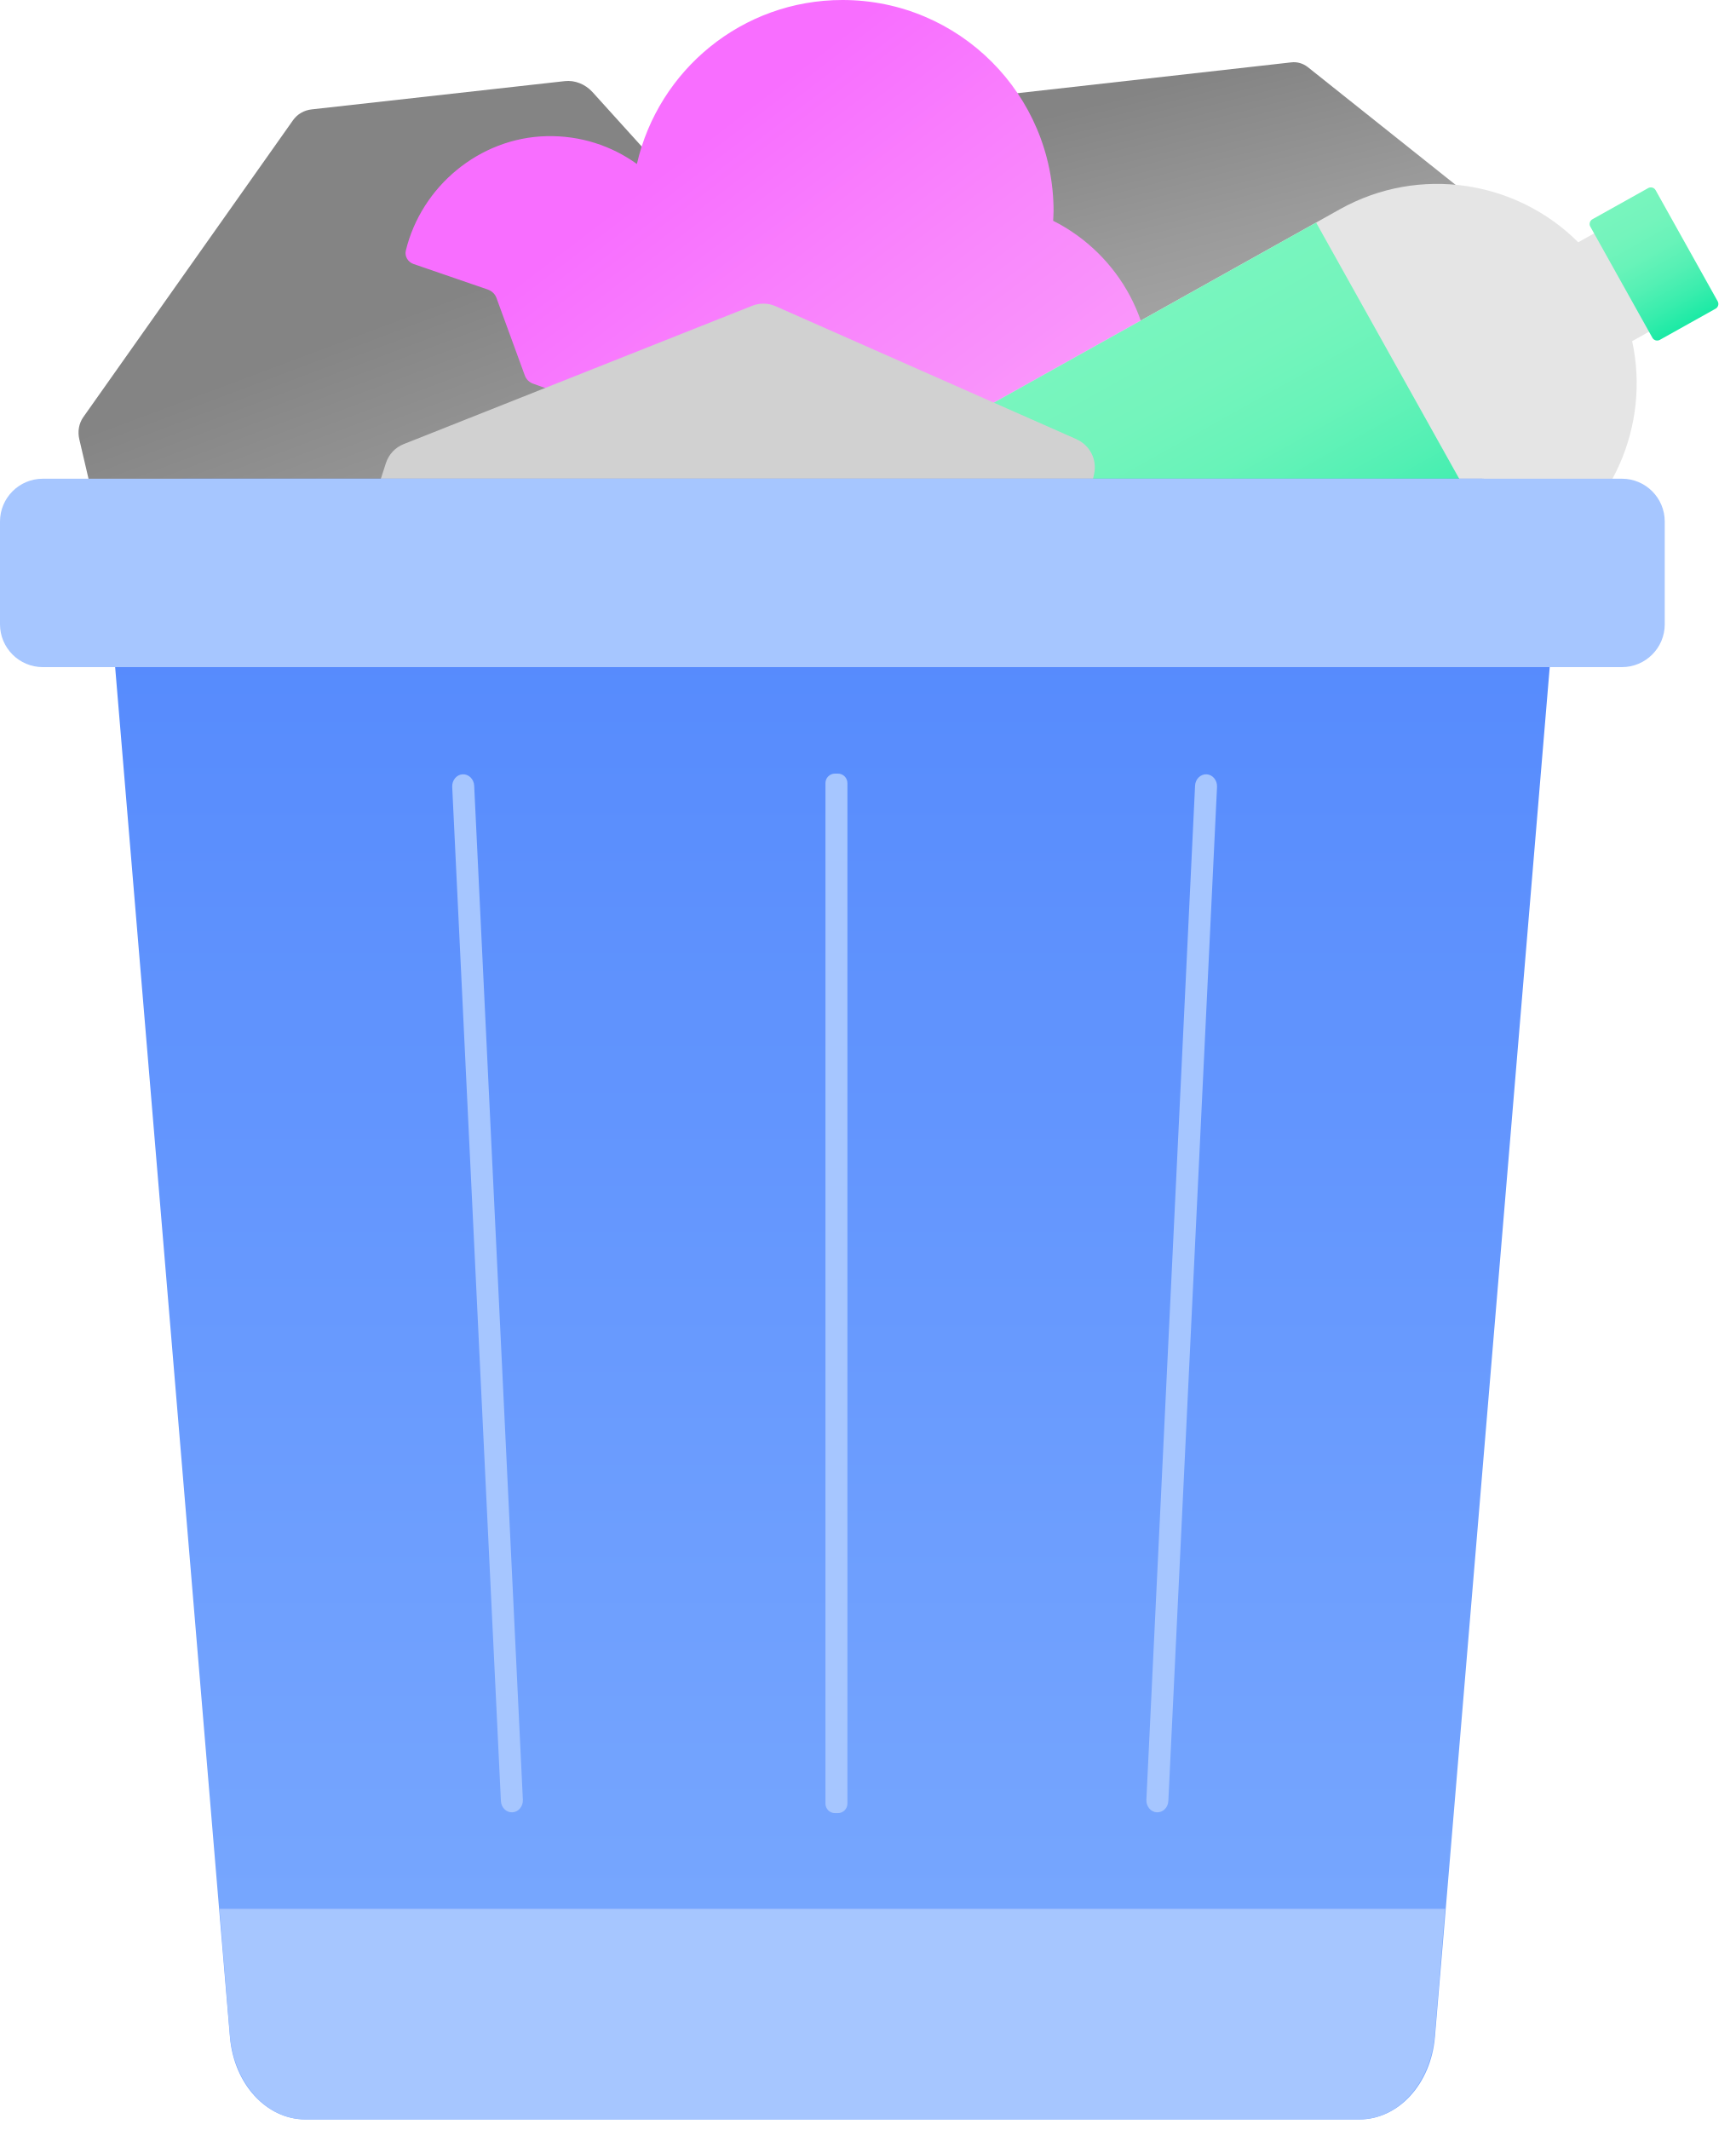
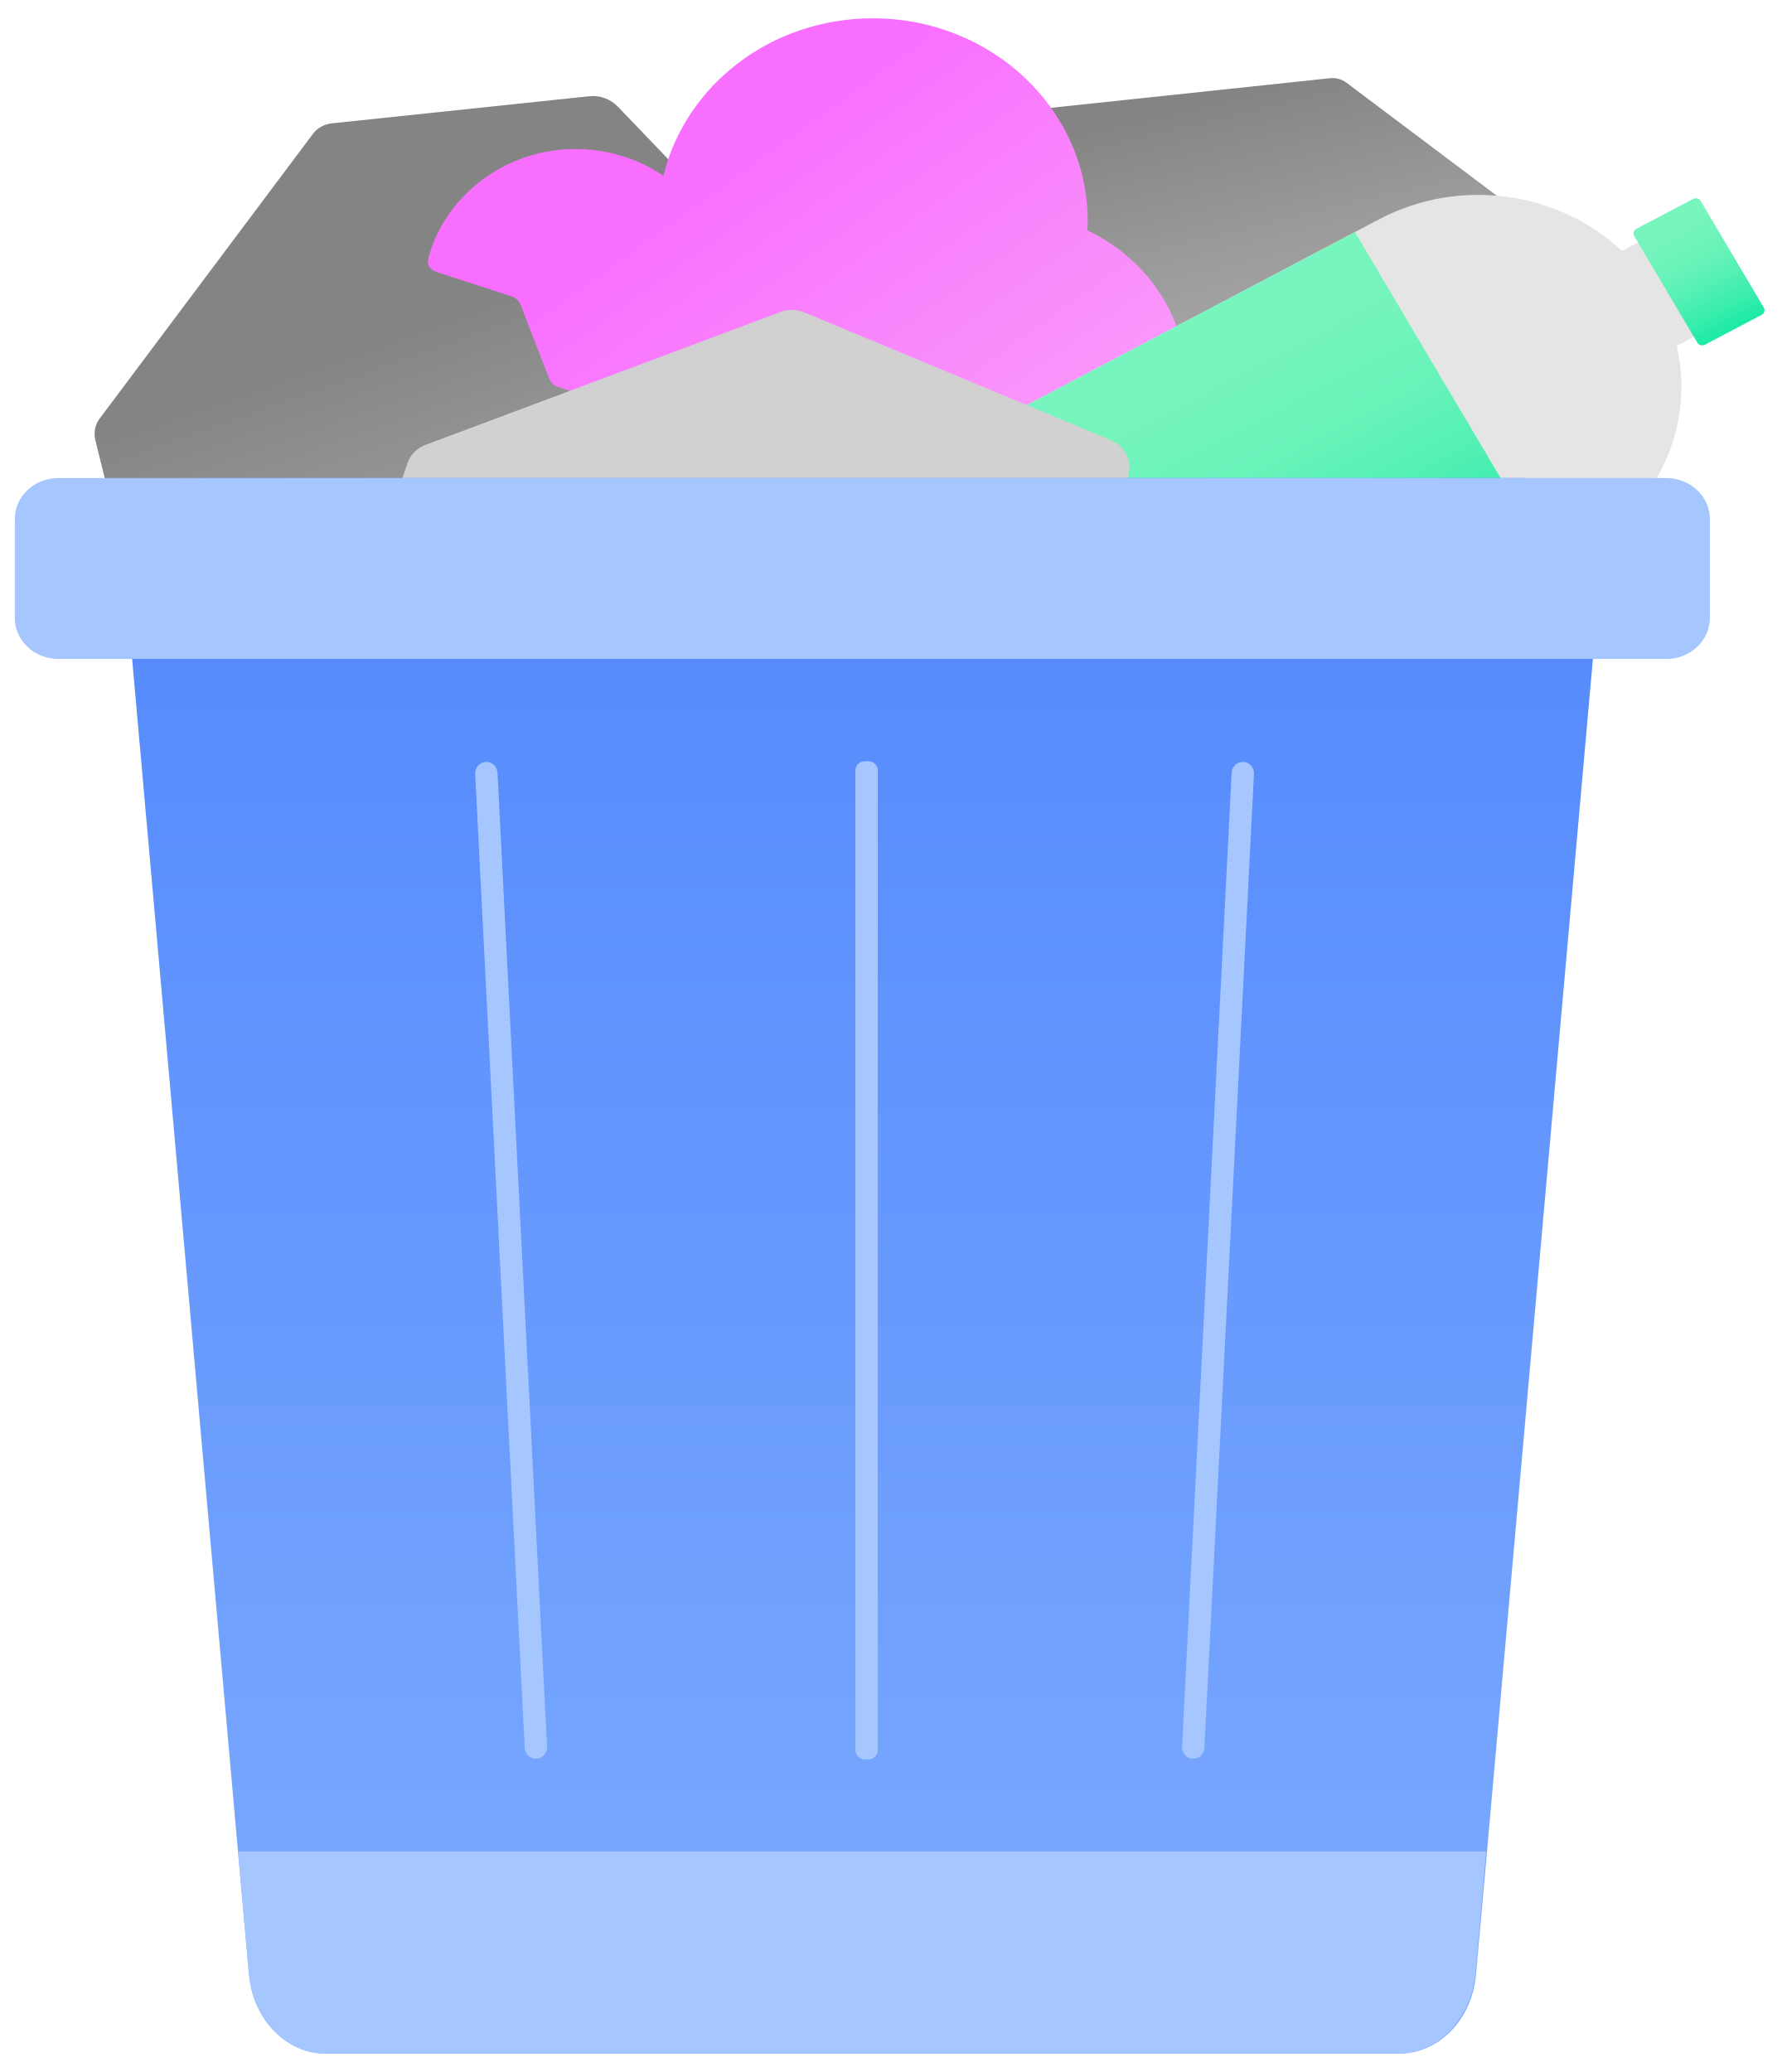
- <svg xmlns="http://www.w3.org/2000/svg" width="88" height="108" viewBox="0 0 88 108" fill="none">
-   <path d="M74.83 22.62L63.712 27.533C63.435 27.656 63.122 27.661 62.84 27.548L49.972 22.446C49.659 22.323 49.418 22.066 49.315 21.743L46.056 11.672C45.943 11.323 46.01 10.938 46.23 10.641L50.347 5.22C50.531 4.974 50.814 4.815 51.122 4.779L65.488 3.162C65.786 3.126 66.084 3.214 66.32 3.398L73.937 9.465C74.239 9.707 74.399 10.086 74.358 10.466L73.973 14.059C73.962 14.177 73.968 14.301 73.993 14.419L75.487 21.342C75.6 21.866 75.328 22.395 74.84 22.615L74.83 22.62Z" fill="url(#paint0_linear_2227_900)" />
-   <path d="M43.063 15.702L38.639 30.803C38.531 31.177 38.264 31.48 37.91 31.639L21.583 38.917C21.188 39.092 20.71 39.077 20.29 38.871L7.042 32.419C6.58 32.193 6.236 31.767 6.124 31.28L4.024 22.282C3.926 21.877 4.003 21.461 4.229 21.143L14.859 6.098C15.08 5.785 15.424 5.586 15.819 5.545L28.646 4.113C29.154 4.056 29.682 4.267 30.047 4.667L33.45 8.429C33.563 8.552 33.697 8.66 33.84 8.753L42.304 13.89C42.945 14.28 43.264 15.035 43.069 15.702H43.063Z" fill="url(#paint1_linear_2227_900)" />
-   <path d="M58.23 20.68C57.64 24.324 54.766 27.296 51.132 27.979C49.366 28.312 47.672 28.127 46.169 27.542C44.521 26.901 42.663 27.06 41.2 28.05C39.773 29.015 38.054 29.58 36.201 29.58C32.736 29.58 29.739 27.614 28.261 24.74H31.458C31.797 24.74 32.095 24.489 32.136 24.15L32.459 21.989C32.511 21.666 32.321 21.347 32.013 21.239L27.034 19.453C26.839 19.381 26.69 19.238 26.618 19.043L25.176 15.1C25.104 14.905 24.945 14.757 24.75 14.685L20.972 13.386C20.69 13.289 20.51 12.996 20.582 12.704C21.368 9.465 24.303 6.986 27.716 6.904C29.431 6.863 31.017 7.391 32.3 8.315C33.388 3.552 37.638 0 42.725 0C48.643 0 53.432 4.794 53.432 10.707C53.432 10.871 53.416 11.03 53.411 11.195C56.747 12.873 58.893 16.569 58.225 20.685L58.23 20.68Z" fill="url(#paint2_linear_2227_900)" />
-   <path d="M77.817 28.267L52.343 42.5C50.388 43.593 47.924 42.9 46.831 40.945C46.24 39.892 46.174 38.686 46.554 37.629C45.455 37.398 44.465 36.705 43.874 35.648C43.284 34.59 43.217 33.379 43.602 32.327C42.504 32.101 41.508 31.413 40.918 30.356C39.825 28.4 40.523 25.937 42.478 24.843L67.952 10.61C71.992 8.352 76.919 9.163 80.04 12.284L83.047 10.605L85.829 15.589L82.775 17.298C83.699 21.533 81.8 26.055 77.817 28.277V28.267Z" fill="#E5E5E5" />
-   <path d="M87.112 15.276L83.965 9.643C83.891 9.51 83.722 9.462 83.588 9.537L80.761 11.116C80.627 11.191 80.579 11.36 80.654 11.493L83.801 17.126C83.875 17.259 84.044 17.307 84.178 17.233L87.005 15.653C87.139 15.579 87.187 15.41 87.112 15.276Z" fill="url(#paint3_linear_2227_900)" />
-   <path d="M66.748 11.287L45.419 23.202L55.284 40.861L76.614 28.946L66.748 11.287Z" fill="url(#paint4_linear_2227_900)" />
-   <path d="M54.601 22.272L39.337 15.527C38.957 15.358 38.526 15.353 38.141 15.507L20.474 22.518C20.043 22.687 19.714 23.041 19.571 23.483L15.09 37.306C14.936 37.788 15.023 38.317 15.331 38.722L20.982 46.165C21.239 46.503 21.624 46.719 22.045 46.765L41.77 48.988C42.18 49.034 42.586 48.916 42.91 48.659L53.37 40.329C53.786 40 54.001 39.477 53.945 38.953L53.416 34.02C53.401 33.856 53.406 33.692 53.441 33.528L55.49 24.022C55.644 23.304 55.274 22.575 54.601 22.277V22.272Z" fill="#D1D1D1" />
-   <path d="M78.967 29.376L73.295 97.102L72.772 103.292C72.572 105.663 70.924 107.464 68.948 107.464H15.486C13.509 107.464 11.862 105.663 11.662 103.292L11.138 97.102L5.467 29.376C5.241 26.645 7.012 24.273 9.291 24.273H75.143C77.417 24.273 79.193 26.645 78.967 29.376Z" fill="url(#paint5_linear_2227_900)" />
-   <path d="M82.257 24.273H2.171C0.972 24.273 0 25.246 0 26.445V31.654C0 32.853 0.972 33.826 2.171 33.826H82.257C83.456 33.826 84.428 32.853 84.428 31.654V26.445C84.428 25.246 83.456 24.273 82.257 24.273Z" fill="#A6C6FF" />
-   <path d="M42.494 39.225H42.346C42.079 39.225 41.863 39.441 41.863 39.707V91.45C41.863 91.716 42.079 91.933 42.346 91.933H42.494C42.761 91.933 42.977 91.716 42.977 91.45V39.707C42.977 39.441 42.761 39.225 42.494 39.225Z" fill="#A6C6FF" />
-   <path d="M23.463 39.261C23.155 39.277 22.919 39.564 22.934 39.898L25.403 91.317C25.418 91.651 25.68 91.908 25.988 91.892C26.296 91.877 26.532 91.589 26.517 91.256L24.048 39.836C24.033 39.503 23.771 39.246 23.463 39.261Z" fill="#A6C6FF" />
-   <path d="M61.193 39.261C61.501 39.277 61.737 39.564 61.722 39.898L59.253 91.317C59.238 91.651 58.976 91.908 58.668 91.892C58.36 91.877 58.124 91.589 58.139 91.256L60.608 39.836C60.623 39.503 60.886 39.246 61.193 39.261Z" fill="#A6C6FF" />
-   <path d="M73.29 96.788L72.766 103.163C72.566 105.606 70.919 107.464 68.942 107.464H15.48C13.504 107.464 11.856 105.606 11.656 103.163L11.133 96.788H73.285H73.29Z" fill="#A6C6FF" />
+ <svg xmlns="http://www.w3.org/2000/svg" width="49" height="57" viewBox="0 0 49 57" fill="none">
+   <path d="M41.738 12.29L35.598 14.849C35.445 14.913 35.272 14.916 35.116 14.857L28.009 12.199C27.836 12.135 27.703 12.001 27.646 11.832L25.846 6.586C25.784 6.404 25.821 6.203 25.943 6.048L28.216 3.224C28.318 3.096 28.474 3.013 28.644 2.994L36.579 2.152C36.743 2.133 36.908 2.178 37.038 2.275L41.245 5.436C41.412 5.561 41.5 5.759 41.478 5.957L41.265 7.829C41.259 7.891 41.262 7.955 41.276 8.016L42.101 11.624C42.164 11.896 42.014 12.172 41.744 12.287L41.738 12.29Z" fill="url(#paint0_linear_5398_4106)" />
+   <path d="M24.186 8.685L21.743 16.552C21.683 16.748 21.536 16.905 21.34 16.988L12.322 20.78C12.104 20.871 11.841 20.863 11.608 20.756L4.292 17.395C4.036 17.277 3.846 17.055 3.784 16.801L2.624 12.113C2.571 11.902 2.613 11.685 2.738 11.519L8.609 3.681C8.731 3.518 8.921 3.414 9.139 3.392L16.223 2.646C16.504 2.617 16.796 2.727 16.997 2.935L18.877 4.895C18.939 4.959 19.013 5.016 19.092 5.064L23.767 7.741C24.121 7.944 24.297 8.337 24.189 8.685H24.186Z" fill="url(#paint1_linear_5398_4106)" />
+   <path d="M32.572 11.278C32.246 13.177 30.658 14.726 28.651 15.081C27.676 15.255 26.741 15.159 25.91 14.854C25 14.52 23.974 14.603 23.166 15.119C22.378 15.621 21.428 15.915 20.405 15.915C18.491 15.915 16.836 14.891 16.019 13.394H17.785C17.972 13.394 18.137 13.263 18.16 13.086L18.338 11.961C18.366 11.792 18.262 11.626 18.091 11.57L15.341 10.639C15.234 10.602 15.152 10.527 15.112 10.425L14.315 8.372C14.276 8.27 14.188 8.192 14.08 8.155L11.994 7.478C11.838 7.428 11.739 7.275 11.778 7.123C12.212 5.435 13.833 4.144 15.719 4.101C16.665 4.079 17.542 4.355 18.25 4.836C18.851 2.355 21.198 0.504 24.008 0.504C27.276 0.504 29.921 3.002 29.921 6.082C29.921 6.168 29.913 6.251 29.91 6.337C31.753 7.211 32.938 9.137 32.569 11.281L32.572 11.278Z" fill="url(#paint2_linear_5398_4106)" />
+   <path d="M43.388 15.231L29.318 22.647C28.238 23.217 26.878 22.856 26.274 21.837C25.948 21.288 25.911 20.66 26.121 20.109C25.514 19.989 24.967 19.628 24.641 19.077C24.315 18.526 24.278 17.895 24.491 17.347C23.884 17.229 23.334 16.871 23.008 16.32C22.404 15.301 22.79 14.017 23.87 13.448L37.939 6.032C40.17 4.855 42.892 5.278 44.615 6.904L46.276 6.029L47.813 8.626L46.126 9.516C46.636 11.723 45.588 14.079 43.388 15.237V15.231Z" fill="#E5E5E5" />
+   <path d="M48.52 8.463L46.782 5.528C46.74 5.459 46.647 5.434 46.573 5.473L45.012 6.296C44.938 6.335 44.912 6.423 44.953 6.492L46.691 9.427C46.732 9.497 46.825 9.521 46.899 9.483L48.461 8.66C48.535 8.621 48.561 8.533 48.52 8.463Z" fill="url(#paint3_linear_5398_4106)" />
+   <path d="M37.273 6.385L25.492 12.594L30.941 21.795L42.721 15.586L37.273 6.385Z" fill="url(#paint4_linear_5398_4106)" />
+   <path d="M30.559 12.108L22.128 8.594C21.919 8.506 21.68 8.503 21.468 8.583L11.71 12.236C11.472 12.325 11.29 12.509 11.211 12.739L8.736 19.941C8.651 20.192 8.699 20.468 8.87 20.679L11.991 24.557C12.132 24.733 12.345 24.846 12.578 24.87L23.472 26.027C23.699 26.052 23.923 25.99 24.101 25.857L29.879 21.516C30.108 21.345 30.227 21.072 30.196 20.799L29.904 18.229C29.896 18.144 29.899 18.058 29.918 17.973L31.05 13.02C31.135 12.646 30.93 12.266 30.559 12.111V12.108Z" fill="#D1D1D1" />
+   <path d="M44.024 15.81L40.891 51.096L40.602 54.321C40.492 55.557 39.582 56.495 38.49 56.495H8.962C7.871 56.495 6.961 55.557 6.85 54.321L6.561 51.096L3.429 15.81C3.304 14.387 4.282 13.151 5.541 13.151H41.912C43.168 13.151 44.149 14.387 44.024 15.81Z" fill="url(#paint5_linear_5398_4106)" />
+   <path d="M45.838 13.151H1.606C0.943 13.151 0.406 13.658 0.406 14.283V16.997C0.406 17.622 0.943 18.128 1.606 18.128H45.838C46.5 18.128 47.037 17.622 47.037 16.997V14.283C47.037 13.658 46.5 13.151 45.838 13.151Z" fill="#A6C6FF" />
+   <path d="M23.88 20.94H23.798C23.65 20.94 23.531 21.053 23.531 21.192V48.151C23.531 48.29 23.65 48.402 23.798 48.402H23.88C24.027 48.402 24.146 48.29 24.146 48.151V21.192C24.146 21.053 24.027 20.94 23.88 20.94Z" fill="#A6C6FF" />
+   <path d="M13.363 20.96C13.192 20.968 13.062 21.118 13.071 21.292L14.434 48.083C14.443 48.256 14.587 48.39 14.757 48.382C14.927 48.374 15.058 48.224 15.049 48.05L13.686 21.26C13.677 21.086 13.533 20.952 13.363 20.96Z" fill="#A6C6FF" />
+   <path d="M34.203 20.96C34.373 20.968 34.503 21.118 34.495 21.292L33.131 48.083C33.123 48.256 32.978 48.39 32.808 48.382C32.638 48.374 32.508 48.224 32.516 48.05L33.88 21.26C33.888 21.086 34.033 20.952 34.203 20.96Z" fill="#A6C6FF" />
+   <path d="M40.881 50.932L40.592 54.253C40.481 55.526 39.571 56.494 38.48 56.494H8.952C7.86 56.494 6.95 55.526 6.84 54.253L6.551 50.932H40.878H40.881Z" fill="#A6C6FF" />
  <defs>
-     <linearGradient id="paint0_linear_2227_900" x1="64.251" y1="26.747" x2="56.932" y2="-1.832" gradientUnits="userSpaceOnUse">
+     <linearGradient id="paint0_linear_5398_4106" x1="35.896" y1="14.44" x2="32.274" y2="-0.552" gradientUnits="userSpaceOnUse">
      <stop stop-color="#B7B7B7" />
      <stop offset="0.21" stop-color="#AFAFAF" />
      <stop offset="0.52" stop-color="#9A9A9A" />
      <stop offset="0.78" stop-color="#848484" />
    </linearGradient>
-     <linearGradient id="paint1_linear_2227_900" x1="29.629" y1="35.964" x2="17.922" y2="4.777" gradientUnits="userSpaceOnUse">
+     <linearGradient id="paint1_linear_5398_4106" x1="16.767" y1="19.242" x2="10.933" y2="2.768" gradientUnits="userSpaceOnUse">
      <stop stop-color="#B7B7B7" />
      <stop offset="0.23" stop-color="#A3A3A3" />
      <stop offset="0.66" stop-color="#848484" />
    </linearGradient>
-     <linearGradient id="paint2_linear_2227_900" x1="51.527" y1="29.96" x2="32.516" y2="5.133" gradientUnits="userSpaceOnUse">
+     <linearGradient id="paint2_linear_5398_4106" x1="28.87" y1="16.113" x2="19.129" y2="2.629" gradientUnits="userSpaceOnUse">
      <stop offset="0.08" stop-color="#FA9EFA" />
      <stop offset="0.51" stop-color="#F986FC" />
      <stop offset="0.89" stop-color="#F86EFF" />
    </linearGradient>
-     <linearGradient id="paint3_linear_2227_900" x1="82.172" y1="10.328" x2="85.589" y2="16.444" gradientUnits="userSpaceOnUse">
+     <linearGradient id="paint3_linear_5398_4106" x1="45.791" y1="5.885" x2="47.516" y2="9.157" gradientUnits="userSpaceOnUse">
      <stop stop-color="#78F5BE" />
      <stop offset="0.21" stop-color="#74F4BC" />
      <stop offset="0.42" stop-color="#68F3B9" />
      <stop offset="0.62" stop-color="#54F0B4" />
      <stop offset="0.82" stop-color="#39EDAD" />
      <stop offset="1" stop-color="#1BEAA5" />
    </linearGradient>
-     <linearGradient id="paint4_linear_2227_900" x1="56.079" y1="17.247" x2="65.945" y2="34.906" gradientUnits="userSpaceOnUse">
+     <linearGradient id="paint4_linear_5398_4106" x1="31.38" y1="9.491" x2="36.359" y2="18.939" gradientUnits="userSpaceOnUse">
      <stop stop-color="#78F5BE" />
      <stop offset="0.21" stop-color="#74F4BC" />
      <stop offset="0.42" stop-color="#68F3B9" />
      <stop offset="0.62" stop-color="#54F0B4" />
      <stop offset="0.82" stop-color="#39EDAD" />
      <stop offset="1" stop-color="#1BEAA5" />
    </linearGradient>
-     <linearGradient id="paint5_linear_2227_900" x1="42.217" y1="107.3" x2="42.217" y2="14.213" gradientUnits="userSpaceOnUse">
+     <linearGradient id="paint5_linear_5398_4106" x1="23.726" y1="56.41" x2="23.726" y2="7.91" gradientUnits="userSpaceOnUse">
      <stop stop-color="#7DACFF" />
      <stop offset="0.14" stop-color="#75A5FE" />
      <stop offset="1" stop-color="#4D83FD" />
    </linearGradient>
  </defs>
</svg>
